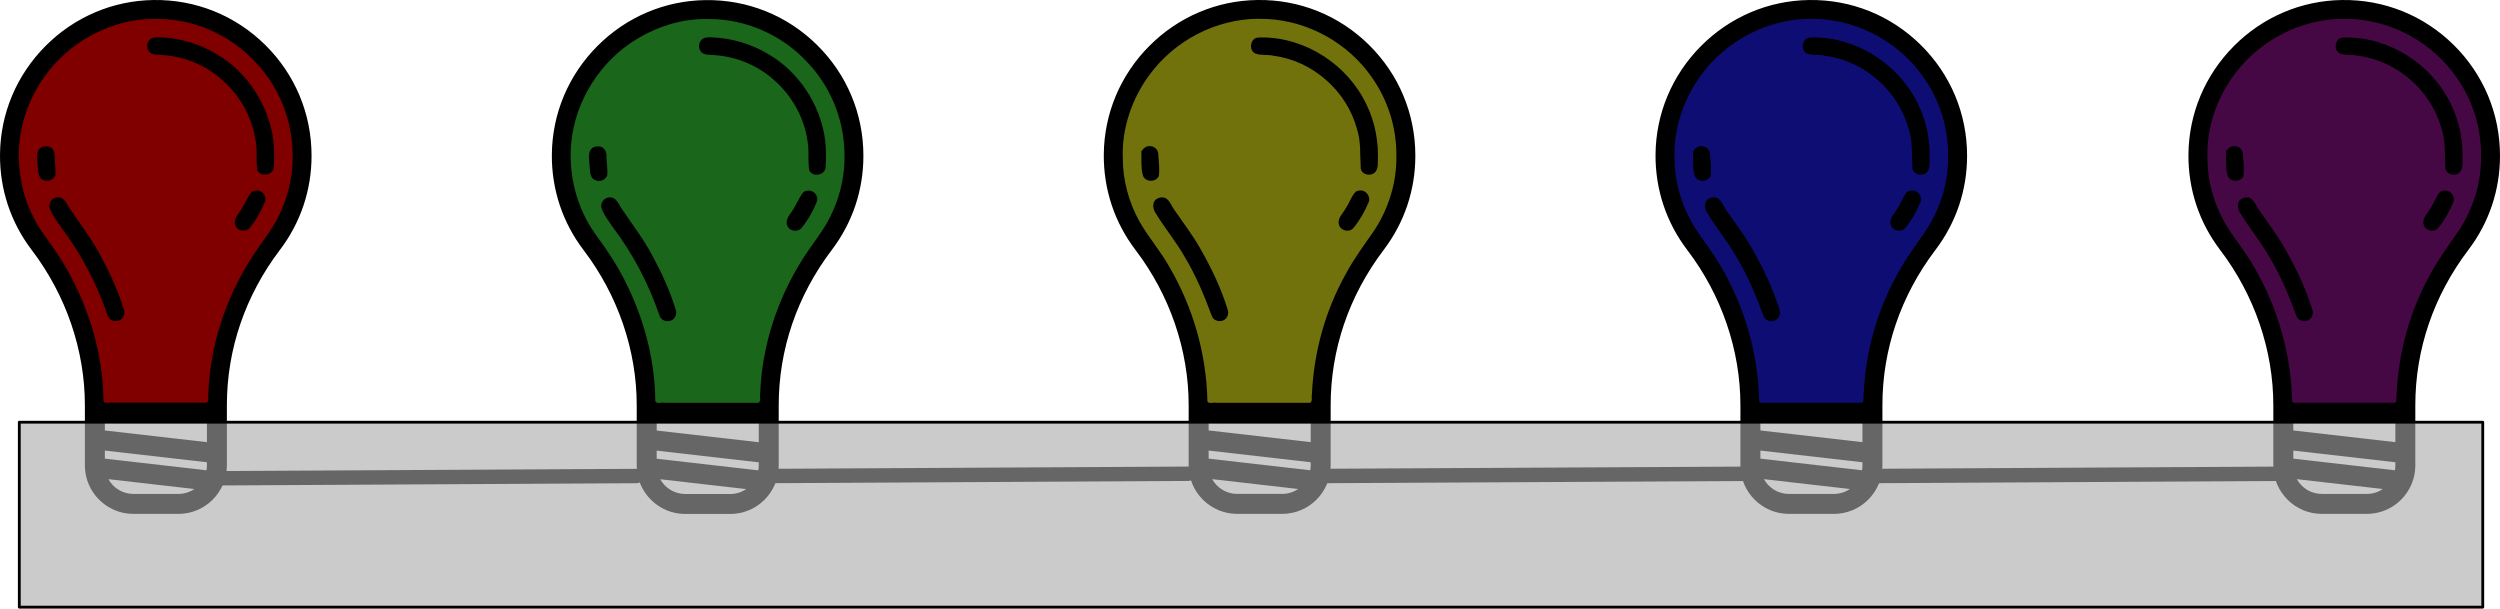
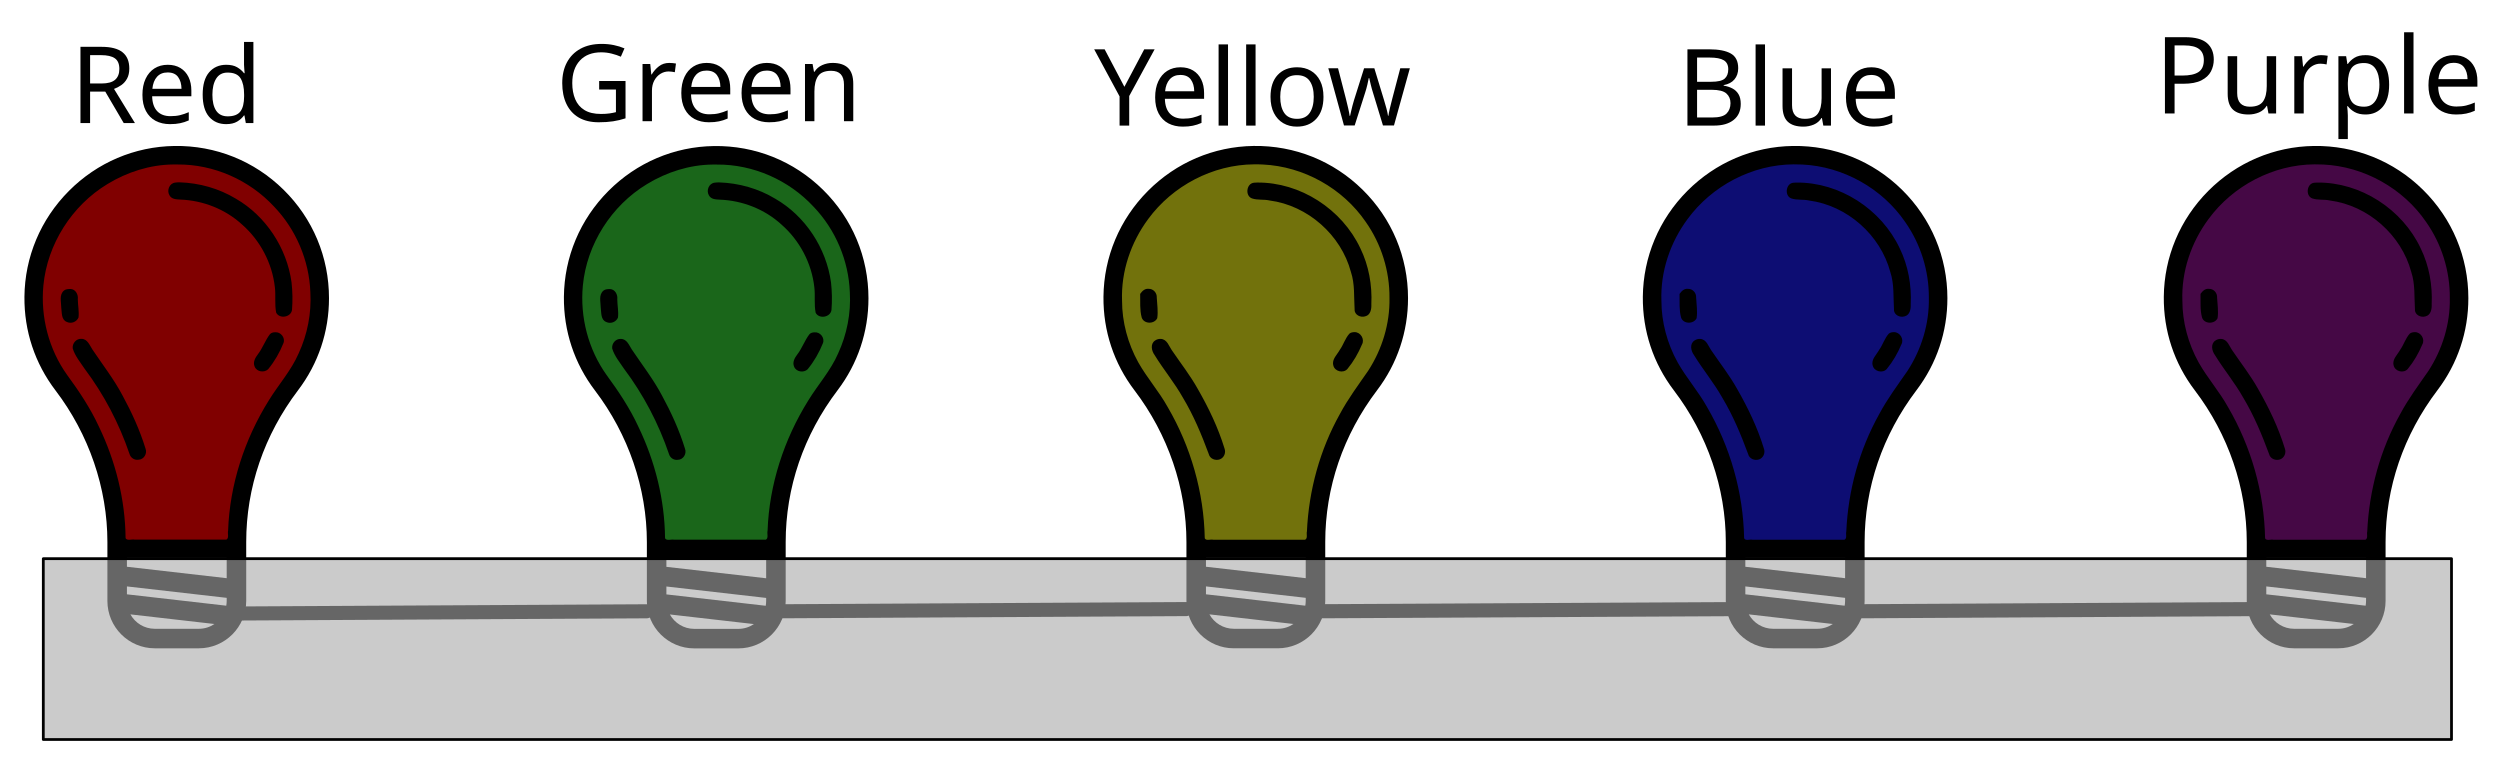
- <svg xmlns="http://www.w3.org/2000/svg" width="871.766mm" height="212.217mm" viewBox="0 0 871.766 212.217" version="1.1" id="svg5" xml:space="preserve">
+ <svg xmlns="http://www.w3.org/2000/svg" width="891.766mm" height="272.217mm" viewBox="0 0 891.766 272.217" version="1.1" id="svg5" xml:space="preserve">
  <defs id="defs2" />
  <g id="layer1" transform="translate(-65.88931,-39.72766)">
-     <g style="fill:#000000" id="g363" transform="matrix(0.4643024,0,0,0.4643024,14.37682,7.256004)">
+     <g style="fill:#000000" id="g363" transform="matrix(0.4643024,0,0,0.4643024,23.08989,59.31837)">
      <g id="g160">
        <path d="m 321.218,257.555 c 15.516,-20.46 23.717,-44.881 23.717,-70.624 0,-31.563 -12.379,-61.151 -34.857,-83.314 -22.474,-22.158 -52.261,-34.124 -83.828,-33.668 -30.591,0.433 -59.412,12.708 -81.154,34.564 -21.741,21.855 -33.867,50.741 -34.145,81.335 -0.238,26.228 8.011,51.088 23.855,71.894 25.721,33.776 39.887,75.149 39.887,116.498 v 45.244 c 0,20.069 16.327,36.396 36.396,36.396 h 33.854 c 20.069,0 36.396,-16.328 36.396,-36.396 v -45.241 c 10e-4,-41.806 13.691,-82.157 39.879,-116.688 z m -174.478,-8.9 c -13.808,-18.132 -20.997,-39.803 -20.79,-62.67 0.499,-54.935 45.588,-100.26 100.512,-101.037 27.553,-0.37 53.493,10.035 73.084,29.352 19.597,19.321 30.389,45.116 30.389,72.632 0,22.442 -7.147,43.729 -20.669,61.56 -27.593,36.385 -42.45,78.833 -43.058,122.93 H 189.672 C 189.045,327.753 173.855,284.261 146.74,248.655 Z m 42.953,165.746 v -6.072 l 76.647,8.781 v 2.374 c 0,1.25 -0.13,2.468 -0.336,3.659 z m 0,-21.17 v -6.809 h 76.647 v 15.59 z m 21.396,47.65 c -8.057,0 -15.082,-4.48 -18.731,-11.077 l 64.567,7.397 c -3.421,2.321 -7.545,3.679 -11.981,3.679 h -33.855 z" id="path132" />
        <path d="m 153.776,198.213 c -0.585,-3.925 -0.864,-7.957 -0.827,-11.983 0.038,-4.142 -3.289,-7.53 -7.431,-7.568 -4.114,-0.036 -7.53,3.289 -7.568,7.431 -0.044,4.81 0.289,9.632 0.99,14.333 0.555,3.722 3.755,6.395 7.409,6.395 0.368,0 0.741,-0.027 1.116,-0.083 4.096,-0.612 6.922,-4.428 6.311,-8.525 z" id="path134" />
        <path d="m 197.913,312.135 c 0.776,0 1.566,-0.122 2.344,-0.377 3.935,-1.294 6.076,-5.533 4.782,-9.467 -8.312,-25.277 -20.7,-48.827 -36.82,-69.994 -2.664,-3.499 -5.025,-7.226 -7.016,-11.079 -1.902,-3.68 -6.427,-5.12 -10.107,-3.218 -3.679,1.902 -5.12,6.427 -3.218,10.107 2.39,4.622 5.218,9.089 8.408,13.278 15.106,19.836 26.715,41.904 34.504,65.591 1.038,3.157 3.971,5.159 7.123,5.159 z" id="path136" />
        <path d="m 306.746,212.613 c -3.804,-1.639 -8.217,0.117 -9.855,3.921 -2.376,5.518 -5.451,10.781 -9.139,15.643 -2.503,3.3 -1.856,8.005 1.444,10.508 1.355,1.028 2.947,1.524 4.526,1.524 2.267,0 4.507,-1.023 5.982,-2.969 4.419,-5.827 8.107,-12.143 10.963,-18.772 1.639,-3.804 -0.116,-8.217 -3.921,-9.855 z" id="path138" />
        <path d="m 227.941,111.938 c 41.352,0 74.994,33.643 74.994,74.995 0,2.351 -0.108,4.72 -0.321,7.041 -0.378,4.125 2.658,7.775 6.783,8.154 0.233,0.021 0.464,0.032 0.694,0.032 3.833,0 7.103,-2.923 7.46,-6.815 0.254,-2.775 0.384,-5.605 0.384,-8.412 0,-49.623 -40.371,-89.995 -89.994,-89.995 -4.142,0 -7.5,3.358 -7.5,7.5 0,4.142 3.358,7.5 7.5,7.5 z" id="path140" />
      </g>
      <path style="fill:#800000;fill-opacity:1;stroke-width:0.516;stroke-linecap:round;stroke-linejoin:round;stroke-dashoffset:1.6" d="m 395.307,147.701 c -31.234,0.293 -62.121,10.169 -88.685,26.397 -47.921,28.951 -81.11,81.043 -86.378,136.854 -3.982,42.248 7.23,85.838 31.961,120.431 16.138,21.999 31.371,44.791 42.834,69.6 22.598,46.789 35.546,98.518 36.033,150.543 2.214,3.941 8.384,1.026 12.218,1.925 41.21,0 82.421,0 123.631,0 4.023,-2.067 1.332,-8.341 2.369,-12.14 2.2,-62.032 22.097,-123.02 54.956,-175.665 13.029,-21.234 30.107,-40.132 40.13,-63.22 11.847,-25.667 17.442,-54.171 15.811,-82.417 -1.549,-42.816 -19.369,-84.84 -49.114,-115.699 -33.084,-35.642 -81.191,-56.974 -129.907,-56.596 -1.953,-0.029 -3.905,-0.023 -5.858,-0.013 z m 8.639,24.06 c 26.584,0.849 52.969,8.258 75.804,22.061 40.513,23.367 68.728,66.579 75.06,112.748 1.383,12.348 1.617,24.881 0.619,37.326 -1.492,9.839 -16.744,12.439 -21.322,3.607 -2.252,-11.115 -0.391,-22.845 -1.761,-34.246 -3.567,-32.504 -19.765,-63.239 -44.396,-84.722 -22.522,-20.629 -52.505,-32.342 -82.943,-33.508 -5.384,-0.294 -11.967,-0.301 -14.847,-5.919 -3.847,-6.448 -0.012,-16.082 7.755,-16.971 1.991,-0.322 4.015,-0.374 6.029,-0.376 z M 256.934,315.542 c 6.792,0.32 10.564,7.651 9.74,13.84 0.048,8.214 1.965,16.568 0.918,24.705 -2.618,5.973 -9.81,8.706 -15.69,5.919 -7.74,-2.956 -6.588,-12.584 -7.55,-19.253 0.002,-7.712 -3.184,-17.354 3.729,-23.143 2.438,-2.026 5.86,-1.967 8.853,-2.067 z m 275.593,58.372 c 7.573,-0.842 14.16,7.335 11.421,14.499 -5.046,12.683 -11.994,24.764 -20.673,35.31 -5.251,5.11 -15.459,3.576 -18.217,-3.547 -2.646,-5.977 0.875,-12.028 4.474,-16.71 6.362,-8.326 9.773,-18.598 16.121,-26.914 1.72,-1.938 4.365,-2.641 6.874,-2.637 z m -260.992,8.857 c 8.086,-0.002 11.082,8.673 14.764,14.288 13.778,20.542 29.055,40.144 40.662,62.077 12.474,22.941 23.352,46.73 31.025,71.739 2.547,6.632 -2.319,14.816 -9.612,14.855 -5.339,0.897 -10.495,-2.555 -11.984,-7.705 -14.02,-41.185 -34.443,-80.197 -60.596,-114.995 -5.817,-8.74 -12.933,-17.153 -15.99,-27.338 -0.862,-6.729 4.784,-13.422 11.73,-12.919 z" id="path13561" transform="scale(0.5698513)" />
    </g>
-     <g style="fill:#000000" id="g589" transform="matrix(0.4643024,0,0,0.4643024,206.8085,7.283973)">
+     <g style="fill:#000000" id="g589" transform="matrix(0.4643024,0,0,0.4643024,215.5216,59.34634)">
      <g id="g160-5">
        <path d="m 321.218,257.555 c 15.516,-20.46 23.717,-44.881 23.717,-70.624 0,-31.563 -12.379,-61.151 -34.857,-83.314 -22.474,-22.158 -52.261,-34.124 -83.828,-33.668 -30.591,0.433 -59.412,12.708 -81.154,34.564 -21.741,21.855 -33.867,50.741 -34.145,81.335 -0.238,26.228 8.011,51.088 23.855,71.894 25.721,33.776 39.887,75.149 39.887,116.498 v 45.244 c 0,20.069 16.327,36.396 36.396,36.396 h 33.854 c 20.069,0 36.396,-16.328 36.396,-36.396 v -45.241 c 10e-4,-41.806 13.691,-82.157 39.879,-116.688 z m -174.478,-8.9 c -13.808,-18.132 -20.997,-39.803 -20.79,-62.67 0.499,-54.935 45.588,-100.26 100.512,-101.037 27.553,-0.37 53.493,10.035 73.084,29.352 19.597,19.321 30.389,45.116 30.389,72.632 0,22.442 -7.147,43.729 -20.669,61.56 -27.593,36.385 -42.45,78.833 -43.058,122.93 H 189.672 C 189.045,327.753 173.855,284.261 146.74,248.655 Z m 42.953,165.746 v -6.072 l 76.647,8.781 v 2.374 c 0,1.25 -0.13,2.468 -0.336,3.659 z m 0,-21.17 v -6.809 h 76.647 v 15.59 z m 21.396,47.65 c -8.057,0 -15.082,-4.48 -18.731,-11.077 l 64.567,7.397 c -3.421,2.321 -7.545,3.679 -11.981,3.679 h -33.855 z" id="path132-4" />
        <path d="m 153.776,198.213 c -0.585,-3.925 -0.864,-7.957 -0.827,-11.983 0.038,-4.142 -3.289,-7.53 -7.431,-7.568 -4.114,-0.036 -7.53,3.289 -7.568,7.431 -0.044,4.81 0.289,9.632 0.99,14.333 0.555,3.722 3.755,6.395 7.409,6.395 0.368,0 0.741,-0.027 1.116,-0.083 4.096,-0.612 6.922,-4.428 6.311,-8.525 z" id="path134-2" />
        <path d="m 197.913,312.135 c 0.776,0 1.566,-0.122 2.344,-0.377 3.935,-1.294 6.076,-5.533 4.782,-9.467 -8.312,-25.277 -20.7,-48.827 -36.82,-69.994 -2.664,-3.499 -5.025,-7.226 -7.016,-11.079 -1.902,-3.68 -6.427,-5.12 -10.107,-3.218 -3.679,1.902 -5.12,6.427 -3.218,10.107 2.39,4.622 5.218,9.089 8.408,13.278 15.106,19.836 26.715,41.904 34.504,65.591 1.038,3.157 3.971,5.159 7.123,5.159 z" id="path136-1" />
        <path d="m 306.746,212.613 c -3.804,-1.639 -8.217,0.117 -9.855,3.921 -2.376,5.518 -5.451,10.781 -9.139,15.643 -2.503,3.3 -1.856,8.005 1.444,10.508 1.355,1.028 2.947,1.524 4.526,1.524 2.267,0 4.507,-1.023 5.982,-2.969 4.419,-5.827 8.107,-12.143 10.963,-18.772 1.639,-3.804 -0.116,-8.217 -3.921,-9.855 z" id="path138-9" />
        <path d="m 227.941,111.938 c 41.352,0 74.994,33.643 74.994,74.995 0,2.351 -0.108,4.72 -0.321,7.041 -0.378,4.125 2.658,7.775 6.783,8.154 0.233,0.021 0.464,0.032 0.694,0.032 3.833,0 7.103,-2.923 7.46,-6.815 0.254,-2.775 0.384,-5.605 0.384,-8.412 0,-49.623 -40.371,-89.995 -89.994,-89.995 -4.142,0 -7.5,3.358 -7.5,7.5 0,4.142 3.358,7.5 7.5,7.5 z" id="path140-2" />
      </g>
      <path style="fill:#1a661a;fill-opacity:1;stroke-width:0.516;stroke-linecap:round;stroke-linejoin:round;stroke-dashoffset:1.6" d="m 395.307,147.701 c -31.234,0.293 -62.121,10.169 -88.685,26.397 -47.921,28.951 -81.11,81.043 -86.378,136.854 -3.982,42.248 7.23,85.838 31.961,120.431 16.138,21.999 31.371,44.791 42.834,69.6 22.598,46.789 35.546,98.518 36.033,150.543 2.214,3.941 8.384,1.026 12.218,1.925 41.21,0 82.421,0 123.631,0 4.023,-2.067 1.332,-8.341 2.369,-12.14 2.2,-62.032 22.097,-123.02 54.956,-175.665 13.029,-21.234 30.107,-40.132 40.13,-63.22 11.847,-25.667 17.442,-54.171 15.811,-82.417 -1.549,-42.816 -19.369,-84.84 -49.114,-115.699 -33.084,-35.642 -81.191,-56.974 -129.907,-56.596 -1.953,-0.029 -3.905,-0.023 -5.858,-0.013 z m 8.639,24.06 c 26.584,0.849 52.969,8.258 75.804,22.061 40.513,23.367 68.728,66.579 75.06,112.748 1.383,12.348 1.617,24.881 0.619,37.326 -1.492,9.839 -16.744,12.439 -21.322,3.607 -2.252,-11.115 -0.391,-22.845 -1.761,-34.246 -3.567,-32.504 -19.765,-63.239 -44.396,-84.722 -22.522,-20.629 -52.505,-32.342 -82.943,-33.508 -5.384,-0.294 -11.967,-0.301 -14.847,-5.919 -3.847,-6.448 -0.012,-16.082 7.755,-16.971 1.991,-0.322 4.015,-0.374 6.029,-0.376 z M 256.934,315.542 c 6.792,0.32 10.564,7.651 9.74,13.84 0.048,8.214 1.965,16.568 0.918,24.705 -2.618,5.973 -9.81,8.706 -15.69,5.919 -7.74,-2.956 -6.588,-12.584 -7.55,-19.253 0.002,-7.712 -3.184,-17.354 3.729,-23.143 2.438,-2.026 5.86,-1.967 8.853,-2.067 z m 275.593,58.372 c 7.573,-0.842 14.16,7.335 11.421,14.499 -5.046,12.683 -11.994,24.764 -20.673,35.31 -5.251,5.11 -15.459,3.576 -18.217,-3.547 -2.646,-5.977 0.875,-12.028 4.474,-16.71 6.362,-8.326 9.773,-18.598 16.121,-26.914 1.72,-1.938 4.365,-2.641 6.874,-2.637 z m -260.992,8.857 c 8.086,-0.002 11.082,8.673 14.764,14.288 13.778,20.542 29.055,40.144 40.662,62.077 12.474,22.941 23.352,46.73 31.025,71.739 2.547,6.632 -2.319,14.816 -9.612,14.855 -5.339,0.897 -10.495,-2.555 -11.984,-7.705 -14.02,-41.185 -34.443,-80.197 -60.596,-114.995 -5.817,-8.74 -12.933,-17.153 -15.99,-27.338 -0.862,-6.729 4.784,-13.422 11.73,-12.919 z" id="path12905" transform="scale(0.5698513)" />
    </g>
-     <g style="fill:#000000" id="g657" transform="matrix(0.4643024,0,0,0.4643024,399.274,7.250168)">
+     <g style="fill:#000000" id="g657" transform="matrix(0.4643024,0,0,0.4643024,407.9871,59.31254)">
      <g id="g160-8">
        <path d="m 321.218,257.555 c 15.516,-20.46 23.717,-44.881 23.717,-70.624 0,-31.563 -12.379,-61.151 -34.857,-83.314 -22.474,-22.158 -52.261,-34.124 -83.828,-33.668 -30.591,0.433 -59.412,12.708 -81.154,34.564 -21.741,21.855 -33.867,50.741 -34.145,81.335 -0.238,26.228 8.011,51.088 23.855,71.894 25.721,33.776 39.887,75.149 39.887,116.498 v 45.244 c 0,20.069 16.327,36.396 36.396,36.396 h 33.854 c 20.069,0 36.396,-16.328 36.396,-36.396 v -45.241 c 10e-4,-41.806 13.691,-82.157 39.879,-116.688 z m -174.478,-8.9 c -13.808,-18.132 -20.997,-39.803 -20.79,-62.67 0.499,-54.935 45.588,-100.26 100.512,-101.037 27.553,-0.37 53.493,10.035 73.084,29.352 19.597,19.321 30.389,45.116 30.389,72.632 0,22.442 -7.147,43.729 -20.669,61.56 -27.593,36.385 -42.45,78.833 -43.058,122.93 H 189.672 C 189.045,327.753 173.855,284.261 146.74,248.655 Z m 42.953,165.746 v -6.072 l 76.647,8.781 v 2.374 c 0,1.25 -0.13,2.468 -0.336,3.659 z m 0,-21.17 v -6.809 h 76.647 v 15.59 z m 21.396,47.65 c -8.057,0 -15.082,-4.48 -18.731,-11.077 l 64.567,7.397 c -3.421,2.321 -7.545,3.679 -11.981,3.679 h -33.855 z" id="path132-6" />
        <path d="m 153.776,198.213 c -0.585,-3.925 -0.864,-7.957 -0.827,-11.983 0.038,-4.142 -3.289,-7.53 -7.431,-7.568 -4.114,-0.036 -7.53,3.289 -7.568,7.431 -0.044,4.81 0.289,9.632 0.99,14.333 0.555,3.722 3.755,6.395 7.409,6.395 0.368,0 0.741,-0.027 1.116,-0.083 4.096,-0.612 6.922,-4.428 6.311,-8.525 z" id="path134-25" />
        <path d="m 197.913,312.135 c 0.776,0 1.566,-0.122 2.344,-0.377 3.935,-1.294 6.076,-5.533 4.782,-9.467 -8.312,-25.277 -20.7,-48.827 -36.82,-69.994 -2.664,-3.499 -5.025,-7.226 -7.016,-11.079 -1.902,-3.68 -6.427,-5.12 -10.107,-3.218 -3.679,1.902 -5.12,6.427 -3.218,10.107 2.39,4.622 5.218,9.089 8.408,13.278 15.106,19.836 26.715,41.904 34.504,65.591 1.038,3.157 3.971,5.159 7.123,5.159 z" id="path136-13" />
        <path d="m 306.746,212.613 c -3.804,-1.639 -8.217,0.117 -9.855,3.921 -2.376,5.518 -5.451,10.781 -9.139,15.643 -2.503,3.3 -1.856,8.005 1.444,10.508 1.355,1.028 2.947,1.524 4.526,1.524 2.267,0 4.507,-1.023 5.982,-2.969 4.419,-5.827 8.107,-12.143 10.963,-18.772 1.639,-3.804 -0.116,-8.217 -3.921,-9.855 z" id="path138-97" />
        <path d="m 227.941,111.938 c 41.352,0 74.994,33.643 74.994,74.995 0,2.351 -0.108,4.72 -0.321,7.041 -0.378,4.125 2.658,7.775 6.783,8.154 0.233,0.021 0.464,0.032 0.694,0.032 3.833,0 7.103,-2.923 7.46,-6.815 0.254,-2.775 0.384,-5.605 0.384,-8.412 0,-49.623 -40.371,-89.995 -89.994,-89.995 -4.142,0 -7.5,3.358 -7.5,7.5 0,4.142 3.358,7.5 7.5,7.5 z" id="path140-3" />
      </g>
      <path style="fill:#72720c;fill-opacity:1;stroke-width:0.5;stroke-linecap:round;stroke-linejoin:round;stroke-dashoffset:1.6" d="m 397.926,147.533 c -55.777,0.321 -110.06,28.907 -142.944,73.768 -23.335,31.472 -36.675,70.673 -35.227,109.992 -0.036,29.02 7.878,57.97 21.922,83.31 11.843,21.018 27.987,39.16 39.648,60.22 31.196,53.488 48.746,114.83 49.946,176.862 1.925,3.865 7.673,1.06 11.191,1.913 41.357,1e-5 82.715,0 124.072,0 3.904,-1.813 1.458,-7.727 2.471,-11.26 2.523,-55.349 17.456,-110.01 44.579,-158.453 10.939,-20.446 24.751,-38.891 37.905,-57.895 18.886,-29.071 29.505,-63.588 28.803,-98.347 0.322,-36.397 -11.004,-72.658 -31.938,-102.428 -31.02,-45.366 -83.776,-74.833 -138.673,-77.439 -3.914,-0.214 -7.835,-0.288 -11.754,-0.244 z m 3.743,24.555 c 58.494,-0.62 114.582,35.979 139.343,88.608 11.434,23.428 16.073,49.677 14.839,75.528 0.354,6.246 -1.08,14.533 -8.208,16.217 -6.21,2.136 -14.737,-1.961 -14.344,-9.221 -1.067,-16.892 0.461,-34.225 -4.975,-50.561 -13.305,-49.974 -58.302,-89.688 -109.626,-96.389 -7.839,-1.83 -16.167,-0.209 -23.811,-2.803 -9.597,-3.552 -7.461,-20.224 2.762,-21.161 1.332,-0.172 2.679,-0.202 4.02,-0.218 z m -145.977,143.291 c 6.324,-0.182 11.325,5.639 10.873,11.821 0.537,9.216 1.965,18.574 0.661,27.698 -3.94,8.388 -18.153,8.157 -20.998,-0.942 -2.793,-10.394 -1.713,-20.952 -2.041,-31.733 2.723,-3.91 6.32,-7.478 11.504,-6.845 z m 277.621,58.365 c 8.079,-0.035 13.913,9.563 9.927,16.629 -4.955,11.807 -11.464,23.127 -19.629,33.001 -5.501,6.355 -17.247,3.455 -19.037,-4.796 -2.258,-8.196 5.241,-14.428 8.757,-20.966 4.955,-6.925 7.26,-15.596 13.041,-21.897 1.918,-1.569 4.541,-1.943 6.94,-1.971 z m -261.45,9.125 c 8.909,0.416 11.194,10.192 15.616,16.145 11.646,17.097 24.385,33.38 34.491,51.529 14.53,25.324 27.339,52.007 35.905,79.995 2.206,5.734 -0.491,12.627 -6.41,14.759 -5.837,2.077 -13.233,-0.721 -14.768,-7.085 -9.705,-26.268 -20.537,-52.247 -35,-76.304 -11.211,-19.973 -26.101,-37.719 -37.959,-57.12 -4.199,-5.588 -6.297,-15.191 0.558,-19.721 2.179,-1.555 4.892,-2.356 7.567,-2.199 z" id="path12262" transform="scale(0.5698513)" />
    </g>
-     <g style="fill:#000000" id="g764" transform="matrix(0.4643024,0,0,0.4643024,591.6718,7.256004)">
+     <g style="fill:#000000" id="g764" transform="matrix(0.4643024,0,0,0.4643024,600.3849,59.31837)">
      <g id="g160-7">
        <path d="m 321.218,257.555 c 15.516,-20.46 23.717,-44.881 23.717,-70.624 0,-31.563 -12.379,-61.151 -34.857,-83.314 -22.474,-22.158 -52.261,-34.124 -83.828,-33.668 -30.591,0.433 -59.412,12.708 -81.154,34.564 -21.741,21.855 -33.867,50.741 -34.145,81.335 -0.238,26.228 8.011,51.088 23.855,71.894 25.721,33.776 39.887,75.149 39.887,116.498 v 45.244 c 0,20.069 16.327,36.396 36.396,36.396 h 33.854 c 20.069,0 36.396,-16.328 36.396,-36.396 v -45.241 c 10e-4,-41.806 13.691,-82.157 39.879,-116.688 z m -174.478,-8.9 c -13.808,-18.132 -20.997,-39.803 -20.79,-62.67 0.499,-54.935 45.588,-100.26 100.512,-101.037 27.553,-0.37 53.493,10.035 73.084,29.352 19.597,19.321 30.389,45.116 30.389,72.632 0,22.442 -7.147,43.729 -20.669,61.56 -27.593,36.385 -42.45,78.833 -43.058,122.93 H 189.672 C 189.045,327.753 173.855,284.261 146.74,248.655 Z m 42.953,165.746 v -6.072 l 76.647,8.781 v 2.374 c 0,1.25 -0.13,2.468 -0.336,3.659 z m 0,-21.17 v -6.809 h 76.647 v 15.59 z m 21.396,47.65 c -8.057,0 -15.082,-4.48 -18.731,-11.077 l 64.567,7.397 c -3.421,2.321 -7.545,3.679 -11.981,3.679 h -33.855 z" id="path132-5" />
        <path d="m 153.776,198.213 c -0.585,-3.925 -0.864,-7.957 -0.827,-11.983 0.038,-4.142 -3.289,-7.53 -7.431,-7.568 -4.114,-0.036 -7.53,3.289 -7.568,7.431 -0.044,4.81 0.289,9.632 0.99,14.333 0.555,3.722 3.755,6.395 7.409,6.395 0.368,0 0.741,-0.027 1.116,-0.083 4.096,-0.612 6.922,-4.428 6.311,-8.525 z" id="path134-0" />
        <path d="m 197.913,312.135 c 0.776,0 1.566,-0.122 2.344,-0.377 3.935,-1.294 6.076,-5.533 4.782,-9.467 -8.312,-25.277 -20.7,-48.827 -36.82,-69.994 -2.664,-3.499 -5.025,-7.226 -7.016,-11.079 -1.902,-3.68 -6.427,-5.12 -10.107,-3.218 -3.679,1.902 -5.12,6.427 -3.218,10.107 2.39,4.622 5.218,9.089 8.408,13.278 15.106,19.836 26.715,41.904 34.504,65.591 1.038,3.157 3.971,5.159 7.123,5.159 z" id="path136-2" />
        <path d="m 306.746,212.613 c -3.804,-1.639 -8.217,0.117 -9.855,3.921 -2.376,5.518 -5.451,10.781 -9.139,15.643 -2.503,3.3 -1.856,8.005 1.444,10.508 1.355,1.028 2.947,1.524 4.526,1.524 2.267,0 4.507,-1.023 5.982,-2.969 4.419,-5.827 8.107,-12.143 10.963,-18.772 1.639,-3.804 -0.116,-8.217 -3.921,-9.855 z" id="path138-1" />
        <path d="m 227.941,111.938 c 41.352,0 74.994,33.643 74.994,74.995 0,2.351 -0.108,4.72 -0.321,7.041 -0.378,4.125 2.658,7.775 6.783,8.154 0.233,0.021 0.464,0.032 0.694,0.032 3.833,0 7.103,-2.923 7.46,-6.815 0.254,-2.775 0.384,-5.605 0.384,-8.412 0,-49.623 -40.371,-89.995 -89.994,-89.995 -4.142,0 -7.5,3.358 -7.5,7.5 0,4.142 3.358,7.5 7.5,7.5 z" id="path140-8" />
      </g>
      <path style="fill:#0d0d73;fill-opacity:1;stroke:none;stroke-width:0.5;stroke-linecap:round;stroke-linejoin:round;stroke-dasharray:none;stroke-dashoffset:1.6" d="m 397.926,147.533 c -55.777,0.321 -110.06,28.907 -142.944,73.768 -23.335,31.472 -36.675,70.673 -35.227,109.992 -0.036,29.02 7.878,57.97 21.922,83.31 11.843,21.018 27.987,39.16 39.648,60.22 31.196,53.488 48.746,114.83 49.946,176.862 1.925,3.865 7.673,1.06 11.191,1.913 41.357,1e-5 82.715,0 124.072,0 3.904,-1.813 1.458,-7.727 2.471,-11.26 2.523,-55.349 17.456,-110.01 44.579,-158.453 10.939,-20.446 24.751,-38.891 37.905,-57.895 18.886,-29.071 29.505,-63.588 28.803,-98.347 0.322,-36.397 -11.004,-72.658 -31.938,-102.428 -31.02,-45.366 -83.776,-74.833 -138.673,-77.439 -3.914,-0.214 -7.835,-0.288 -11.754,-0.244 z m 3.743,24.555 c 58.494,-0.62 114.582,35.979 139.343,88.608 11.434,23.428 16.073,49.677 14.839,75.528 0.354,6.246 -1.08,14.533 -8.208,16.217 -6.21,2.136 -14.737,-1.961 -14.344,-9.221 -1.067,-16.892 0.461,-34.225 -4.975,-50.561 -13.305,-49.974 -58.302,-89.688 -109.626,-96.389 -7.839,-1.83 -16.167,-0.209 -23.811,-2.803 -9.597,-3.552 -7.461,-20.224 2.762,-21.161 1.332,-0.172 2.679,-0.202 4.02,-0.218 z M 255.691,315.379 c 6.324,-0.182 11.325,5.639 10.873,11.821 0.537,9.216 1.965,18.574 0.661,27.698 -3.94,8.388 -18.153,8.157 -20.998,-0.942 -2.793,-10.394 -1.713,-20.952 -2.041,-31.733 2.723,-3.91 6.32,-7.478 11.504,-6.845 z m 277.621,58.365 c 8.079,-0.035 13.913,9.563 9.927,16.629 -4.955,11.807 -11.464,23.127 -19.629,33.001 -5.501,6.355 -17.247,3.455 -19.037,-4.796 -2.258,-8.196 5.241,-14.428 8.757,-20.966 4.955,-6.925 7.26,-15.596 13.041,-21.897 1.918,-1.569 4.541,-1.943 6.94,-1.971 z m -261.45,9.125 c 8.909,0.416 11.194,10.192 15.616,16.145 11.646,17.097 24.385,33.38 34.491,51.529 14.53,25.324 27.339,52.007 35.905,79.995 2.206,5.734 -0.491,12.627 -6.41,14.759 -5.837,2.077 -13.233,-0.721 -14.768,-7.085 -9.705,-26.268 -20.537,-52.247 -35,-76.304 -11.211,-19.973 -26.101,-37.719 -37.959,-57.12 -4.199,-5.588 -6.297,-15.191 0.558,-19.721 2.179,-1.555 4.892,-2.356 7.567,-2.199 z" id="path8526" transform="scale(0.5698513)" />
    </g>
-     <g style="fill:#000000" id="g871" transform="matrix(0.4643024,0,0,0.4643024,777.5009,7.256004)">
+     <g style="fill:#000000" id="g871" transform="matrix(0.4643024,0,0,0.4643024,786.214,59.31837)">
      <g id="g160-55">
        <path d="m 321.218,257.555 c 15.516,-20.46 23.717,-44.881 23.717,-70.624 0,-31.563 -12.379,-61.151 -34.857,-83.314 -22.474,-22.158 -52.261,-34.124 -83.828,-33.668 -30.591,0.433 -59.412,12.708 -81.154,34.564 -21.741,21.855 -33.867,50.741 -34.145,81.335 -0.238,26.228 8.011,51.088 23.855,71.894 25.721,33.776 39.887,75.149 39.887,116.498 v 45.244 c 0,20.069 16.327,36.396 36.396,36.396 h 33.854 c 20.069,0 36.396,-16.328 36.396,-36.396 v -45.241 c 10e-4,-41.806 13.691,-82.157 39.879,-116.688 z m -174.478,-8.9 c -13.808,-18.132 -20.997,-39.803 -20.79,-62.67 0.499,-54.935 45.588,-100.26 100.512,-101.037 27.553,-0.37 53.493,10.035 73.084,29.352 19.597,19.321 30.389,45.116 30.389,72.632 0,22.442 -7.147,43.729 -20.669,61.56 -27.593,36.385 -42.45,78.833 -43.058,122.93 H 189.672 C 189.045,327.753 173.855,284.261 146.74,248.655 Z m 42.953,165.746 v -6.072 l 76.647,8.781 v 2.374 c 0,1.25 -0.13,2.468 -0.336,3.659 z m 0,-21.17 v -6.809 h 76.647 v 15.59 z m 21.396,47.65 c -8.057,0 -15.082,-4.48 -18.731,-11.077 l 64.567,7.397 c -3.421,2.321 -7.545,3.679 -11.981,3.679 h -33.855 z" id="path132-8" />
        <path d="m 153.776,198.213 c -0.585,-3.925 -0.864,-7.957 -0.827,-11.983 0.038,-4.142 -3.289,-7.53 -7.431,-7.568 -4.114,-0.036 -7.53,3.289 -7.568,7.431 -0.044,4.81 0.289,9.632 0.99,14.333 0.555,3.722 3.755,6.395 7.409,6.395 0.368,0 0.741,-0.027 1.116,-0.083 4.096,-0.612 6.922,-4.428 6.311,-8.525 z" id="path134-5" />
        <path d="m 197.913,312.135 c 0.776,0 1.566,-0.122 2.344,-0.377 3.935,-1.294 6.076,-5.533 4.782,-9.467 -8.312,-25.277 -20.7,-48.827 -36.82,-69.994 -2.664,-3.499 -5.025,-7.226 -7.016,-11.079 -1.902,-3.68 -6.427,-5.12 -10.107,-3.218 -3.679,1.902 -5.12,6.427 -3.218,10.107 2.39,4.622 5.218,9.089 8.408,13.278 15.106,19.836 26.715,41.904 34.504,65.591 1.038,3.157 3.971,5.159 7.123,5.159 z" id="path136-6" />
        <path d="m 306.746,212.613 c -3.804,-1.639 -8.217,0.117 -9.855,3.921 -2.376,5.518 -5.451,10.781 -9.139,15.643 -2.503,3.3 -1.856,8.005 1.444,10.508 1.355,1.028 2.947,1.524 4.526,1.524 2.267,0 4.507,-1.023 5.982,-2.969 4.419,-5.827 8.107,-12.143 10.963,-18.772 1.639,-3.804 -0.116,-8.217 -3.921,-9.855 z" id="path138-7" />
        <path d="m 227.941,111.938 c 41.352,0 74.994,33.643 74.994,74.995 0,2.351 -0.108,4.72 -0.321,7.041 -0.378,4.125 2.658,7.775 6.783,8.154 0.233,0.021 0.464,0.032 0.694,0.032 3.833,0 7.103,-2.923 7.46,-6.815 0.254,-2.775 0.384,-5.605 0.384,-8.412 0,-49.623 -40.371,-89.995 -89.994,-89.995 -4.142,0 -7.5,3.358 -7.5,7.5 0,4.142 3.358,7.5 7.5,7.5 z" id="path140-9" />
      </g>
      <path style="fill:#450845;fill-opacity:1;stroke-width:0.5;stroke-linecap:round;stroke-linejoin:round;stroke-dashoffset:1.6" d="m 397.926,147.533 c -55.777,0.321 -110.06,28.907 -142.944,73.768 -23.335,31.472 -36.675,70.673 -35.227,109.992 -0.036,29.02 7.878,57.97 21.922,83.31 11.843,21.018 27.987,39.16 39.648,60.22 31.196,53.488 48.746,114.83 49.946,176.862 1.925,3.865 7.673,1.06 11.191,1.913 41.357,1e-5 82.715,0 124.072,0 3.904,-1.813 1.458,-7.727 2.471,-11.26 2.523,-55.349 17.456,-110.01 44.579,-158.453 10.939,-20.446 24.751,-38.891 37.905,-57.895 18.886,-29.071 29.505,-63.588 28.803,-98.347 0.322,-36.397 -11.004,-72.658 -31.938,-102.428 -31.02,-45.366 -83.776,-74.833 -138.673,-77.439 -3.914,-0.214 -7.835,-0.288 -11.754,-0.244 z m 3.743,24.555 c 58.494,-0.62 114.582,35.979 139.343,88.608 11.434,23.428 16.073,49.677 14.839,75.528 0.354,6.246 -1.08,14.533 -8.208,16.217 -6.21,2.136 -14.737,-1.961 -14.344,-9.221 -1.067,-16.892 0.461,-34.225 -4.975,-50.561 -13.305,-49.974 -58.302,-89.688 -109.626,-96.389 -7.839,-1.83 -16.167,-0.209 -23.811,-2.803 -9.597,-3.552 -7.461,-20.224 2.762,-21.161 1.332,-0.172 2.679,-0.202 4.02,-0.218 z m -145.977,143.291 c 6.324,-0.182 11.325,5.639 10.873,11.821 0.537,9.216 1.965,18.574 0.661,27.698 -3.94,8.388 -18.153,8.157 -20.998,-0.942 -2.793,-10.394 -1.713,-20.952 -2.041,-31.733 2.723,-3.91 6.32,-7.478 11.504,-6.845 z m 277.621,58.365 c 8.079,-0.035 13.913,9.563 9.927,16.629 -4.955,11.807 -11.464,23.127 -19.629,33.001 -5.501,6.355 -17.247,3.455 -19.037,-4.796 -2.258,-8.196 5.241,-14.428 8.757,-20.966 4.955,-6.925 7.26,-15.596 13.041,-21.897 1.918,-1.569 4.541,-1.943 6.94,-1.971 z m -261.45,9.125 c 8.909,0.416 11.194,10.192 15.616,16.145 11.646,17.097 24.385,33.38 34.491,51.529 14.53,25.324 27.339,52.007 35.905,79.995 2.206,5.734 -0.491,12.627 -6.41,14.759 -5.837,2.077 -13.233,-0.721 -14.768,-7.085 -9.705,-26.268 -20.537,-52.247 -35,-76.304 -11.211,-19.973 -26.101,-37.719 -37.959,-57.12 -4.199,-5.588 -6.297,-15.191 0.558,-19.721 2.179,-1.555 4.892,-2.356 7.567,-2.199 z" id="path11347" transform="scale(0.5698513)" />
    </g>
-     <path style="fill:none;fill-opacity:0.735;stroke:#000000;stroke-width:5.019;stroke-linecap:round;stroke-linejoin:round;stroke-dasharray:none;stroke-dashoffset:1.6;stroke-opacity:1" d="m 141.871,206.505 145.968,-0.788" id="path2889" />
-     <path style="fill:none;fill-opacity:0.735;stroke:#000000;stroke-width:5.019;stroke-linecap:round;stroke-linejoin:round;stroke-dasharray:none;stroke-dashoffset:1.6;stroke-opacity:1" d="m 334.303,205.718 145.937,-0.789" id="path2891" />
-     <path style="fill:none;fill-opacity:0.735;stroke:#000000;stroke-width:5.036;stroke-linecap:round;stroke-linejoin:round;stroke-dasharray:none;stroke-dashoffset:1.6;stroke-opacity:1" d="m 526.743,205.71 150.121,-0.772" id="path2893" />
-     <path style="fill:none;fill-opacity:0.735;stroke:#000000;stroke-width:5.032;stroke-linecap:round;stroke-linejoin:round;stroke-dasharray:none;stroke-dashoffset:1.6;stroke-opacity:1" d="m 719.173,205.712 142.2,-0.775" id="path2895" />
-     <rect style="fill:#000000;fill-opacity:0;stroke-width:0.187;stroke-linecap:round;stroke-linejoin:round;stroke-dashoffset:1.6" id="rect927" width="859.024" height="63.007" x="70.488" y="203.639" rx="3.7265843e-18" ry="0" />
-     <rect style="fill:#aaaaaa;fill-opacity:0.603;stroke:#000000;stroke-width:0.989;stroke-linecap:round;stroke-linejoin:round;stroke-dasharray:none;stroke-dashoffset:1.6;stroke-opacity:1" id="rect931" width="859.024" height="64.499" x="72.62" y="186.951" rx="3.7265843e-18" />
+     <path style="fill:none;fill-opacity:0.735;stroke:#000000;stroke-width:5.019;stroke-linecap:round;stroke-linejoin:round;stroke-dasharray:none;stroke-dashoffset:1.6;stroke-opacity:1" d="m 150.584,258.567 145.968,-0.788" id="path2889" />
+     <path style="fill:none;fill-opacity:0.735;stroke:#000000;stroke-width:5.019;stroke-linecap:round;stroke-linejoin:round;stroke-dasharray:none;stroke-dashoffset:1.6;stroke-opacity:1" d="m 343.016,257.78 145.937,-0.789" id="path2891" />
+     <path style="fill:none;fill-opacity:0.735;stroke:#000000;stroke-width:5.036;stroke-linecap:round;stroke-linejoin:round;stroke-dasharray:none;stroke-dashoffset:1.6;stroke-opacity:1" d="m 535.456,257.772 150.121,-0.772" id="path2893" />
+     <path style="fill:none;fill-opacity:0.735;stroke:#000000;stroke-width:5.032;stroke-linecap:round;stroke-linejoin:round;stroke-dasharray:none;stroke-dashoffset:1.6;stroke-opacity:1" d="m 727.886,257.774 142.2,-0.775" id="path2895" />
+     <rect style="fill:#000000;fill-opacity:0;stroke-width:0.187;stroke-linecap:round;stroke-linejoin:round;stroke-dashoffset:1.6" id="rect927" width="859.024" height="63.007" x="79.201" y="255.701" rx="3.7265843e-18" ry="0" />
+     <rect style="fill:#aaaaaa;fill-opacity:0.603;stroke:#000000;stroke-width:0.989;stroke-linecap:round;stroke-linejoin:round;stroke-dasharray:none;stroke-dashoffset:1.6;stroke-opacity:1" id="rect931" width="859.024" height="64.499" x="81.333" y="239.014" rx="3.7265843e-18" />
+     <text xml:space="preserve" style="font-size:4.233px;font-family:'Fira Code';-inkscape-font-specification:'Fira Code, Normal';fill:#000000;stroke:none;stroke-width:1.323;stroke-linecap:round;stroke-linejoin:round;stroke-dashoffset:1.6" x="85.454" y="72.245" id="text511">
+       <tspan id="tspan509" style="font-size:4.233px;fill:#000000;stroke:none;stroke-width:1.323" x="85.454" y="72.245" />
+     </text>
+     <text xml:space="preserve" style="font-size:9.878px;font-family:'Fira Code';-inkscape-font-specification:'Fira Code, Normal';fill:#000000;stroke:none;stroke-width:1.323;stroke-linecap:round;stroke-linejoin:round;stroke-dashoffset:1.6" x="132.009" y="62.49" id="text1121">
+       <tspan id="tspan1119" style="font-size:9.878px;stroke-width:1.323" x="132.009" y="62.49" />
+     </text>
+     <text xml:space="preserve" style="font-style:normal;font-variant:normal;font-weight:500;font-stretch:normal;font-size:38.1px;font-family:'Avenir Next';-inkscape-font-specification:'Avenir Next, Medium';font-variant-ligatures:normal;font-variant-caps:normal;font-variant-numeric:normal;font-variant-east-asian:normal;fill:#000000;stroke:none;stroke-width:1.323;stroke-linecap:round;stroke-linejoin:round;stroke-dashoffset:1.6" x="90.904" y="83.636" id="text1175">
+       <tspan id="tspan1173" style="font-style:normal;font-variant:normal;font-weight:500;font-stretch:normal;font-size:38.1px;font-family:'Avenir Next';-inkscape-font-specification:'Avenir Next, Medium';font-variant-ligatures:normal;font-variant-caps:normal;font-variant-numeric:normal;font-variant-east-asian:normal;stroke-width:1.323" x="90.904" y="83.636">Red</tspan>
+     </text>
+     <text xml:space="preserve" style="font-style:normal;font-variant:normal;font-weight:500;font-stretch:normal;font-size:38.1px;font-family:'Avenir Next';-inkscape-font-specification:'Avenir Next, Medium';font-variant-ligatures:normal;font-variant-caps:normal;font-variant-numeric:normal;font-variant-east-asian:normal;fill:#000000;stroke:none;stroke-width:1.323;stroke-linecap:round;stroke-linejoin:round;stroke-dashoffset:1.6" x="264.114" y="82.97" id="text1175-4">
+       <tspan id="tspan1173-3" style="font-style:normal;font-variant:normal;font-weight:500;font-stretch:normal;font-size:38.1px;font-family:'Avenir Next';-inkscape-font-specification:'Avenir Next, Medium';font-variant-ligatures:normal;font-variant-caps:normal;font-variant-numeric:normal;font-variant-east-asian:normal;stroke-width:1.323" x="264.114" y="82.97">Green</tspan>
+     </text>
+     <text xml:space="preserve" style="font-style:normal;font-variant:normal;font-weight:500;font-stretch:normal;font-size:38.1px;font-family:'Avenir Next';-inkscape-font-specification:'Avenir Next, Medium';font-variant-ligatures:normal;font-variant-caps:normal;font-variant-numeric:normal;font-variant-east-asian:normal;fill:#000000;stroke:none;stroke-width:1.323;stroke-linecap:round;stroke-linejoin:round;stroke-dashoffset:1.6" x="456.187" y="84.52" id="text1206">
+       <tspan id="tspan1204" style="font-style:normal;font-variant:normal;font-weight:500;font-stretch:normal;font-size:38.1px;font-family:'Avenir Next';-inkscape-font-specification:'Avenir Next, Medium';font-variant-ligatures:normal;font-variant-caps:normal;font-variant-numeric:normal;font-variant-east-asian:normal;stroke-width:1.323" x="456.187" y="84.52">Yellow</tspan>
+     </text>
+     <text xml:space="preserve" style="font-style:normal;font-variant:normal;font-weight:500;font-stretch:normal;font-size:38.1px;font-family:'Avenir Next';-inkscape-font-specification:'Avenir Next, Medium';font-variant-ligatures:normal;font-variant-caps:normal;font-variant-numeric:normal;font-variant-east-asian:normal;fill:#000000;stroke:none;stroke-width:1.323;stroke-linecap:round;stroke-linejoin:round;stroke-dashoffset:1.6" x="664.121" y="84.52" id="text1210">
+       <tspan id="tspan1208" style="font-style:normal;font-variant:normal;font-weight:500;font-stretch:normal;font-size:38.1px;font-family:'Avenir Next';-inkscape-font-specification:'Avenir Next, Medium';font-variant-ligatures:normal;font-variant-caps:normal;font-variant-numeric:normal;font-variant-east-asian:normal;stroke-width:1.323" x="664.121" y="84.52">Blue</tspan>
+     </text>
+     <text xml:space="preserve" style="font-style:normal;font-variant:normal;font-weight:500;font-stretch:normal;font-size:38.1px;font-family:'Avenir Next';-inkscape-font-specification:'Avenir Next, Medium';font-variant-ligatures:normal;font-variant-caps:normal;font-variant-numeric:normal;font-variant-east-asian:normal;fill:#000000;stroke:none;stroke-width:1.323;stroke-linecap:round;stroke-linejoin:round;stroke-dashoffset:1.6" x="834.45" y="80.196" id="text1214">
+       <tspan id="tspan1212" style="font-style:normal;font-variant:normal;font-weight:500;font-stretch:normal;font-size:38.1px;font-family:'Avenir Next';-inkscape-font-specification:'Avenir Next, Medium';font-variant-ligatures:normal;font-variant-caps:normal;font-variant-numeric:normal;font-variant-east-asian:normal;stroke-width:1.323" x="834.45" y="80.196">Purple</tspan>
+     </text>
  </g>
</svg>
